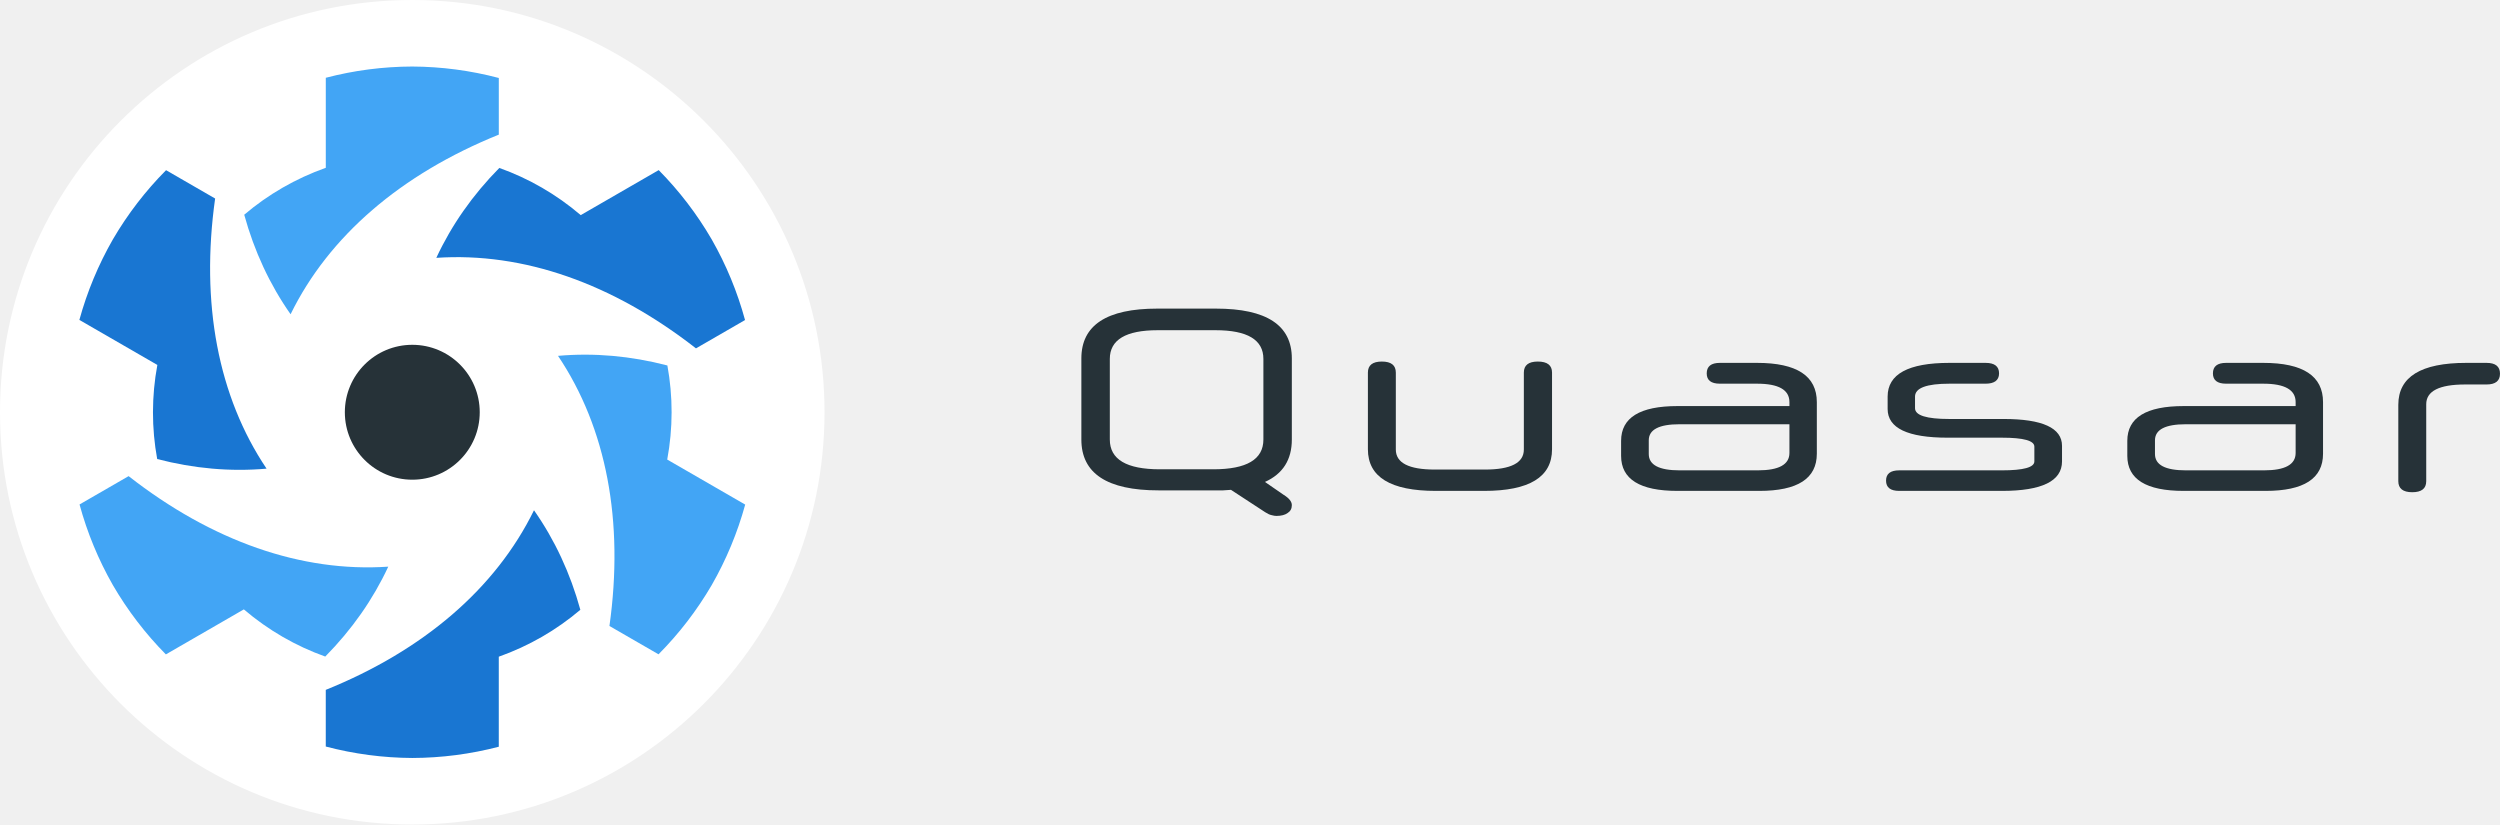
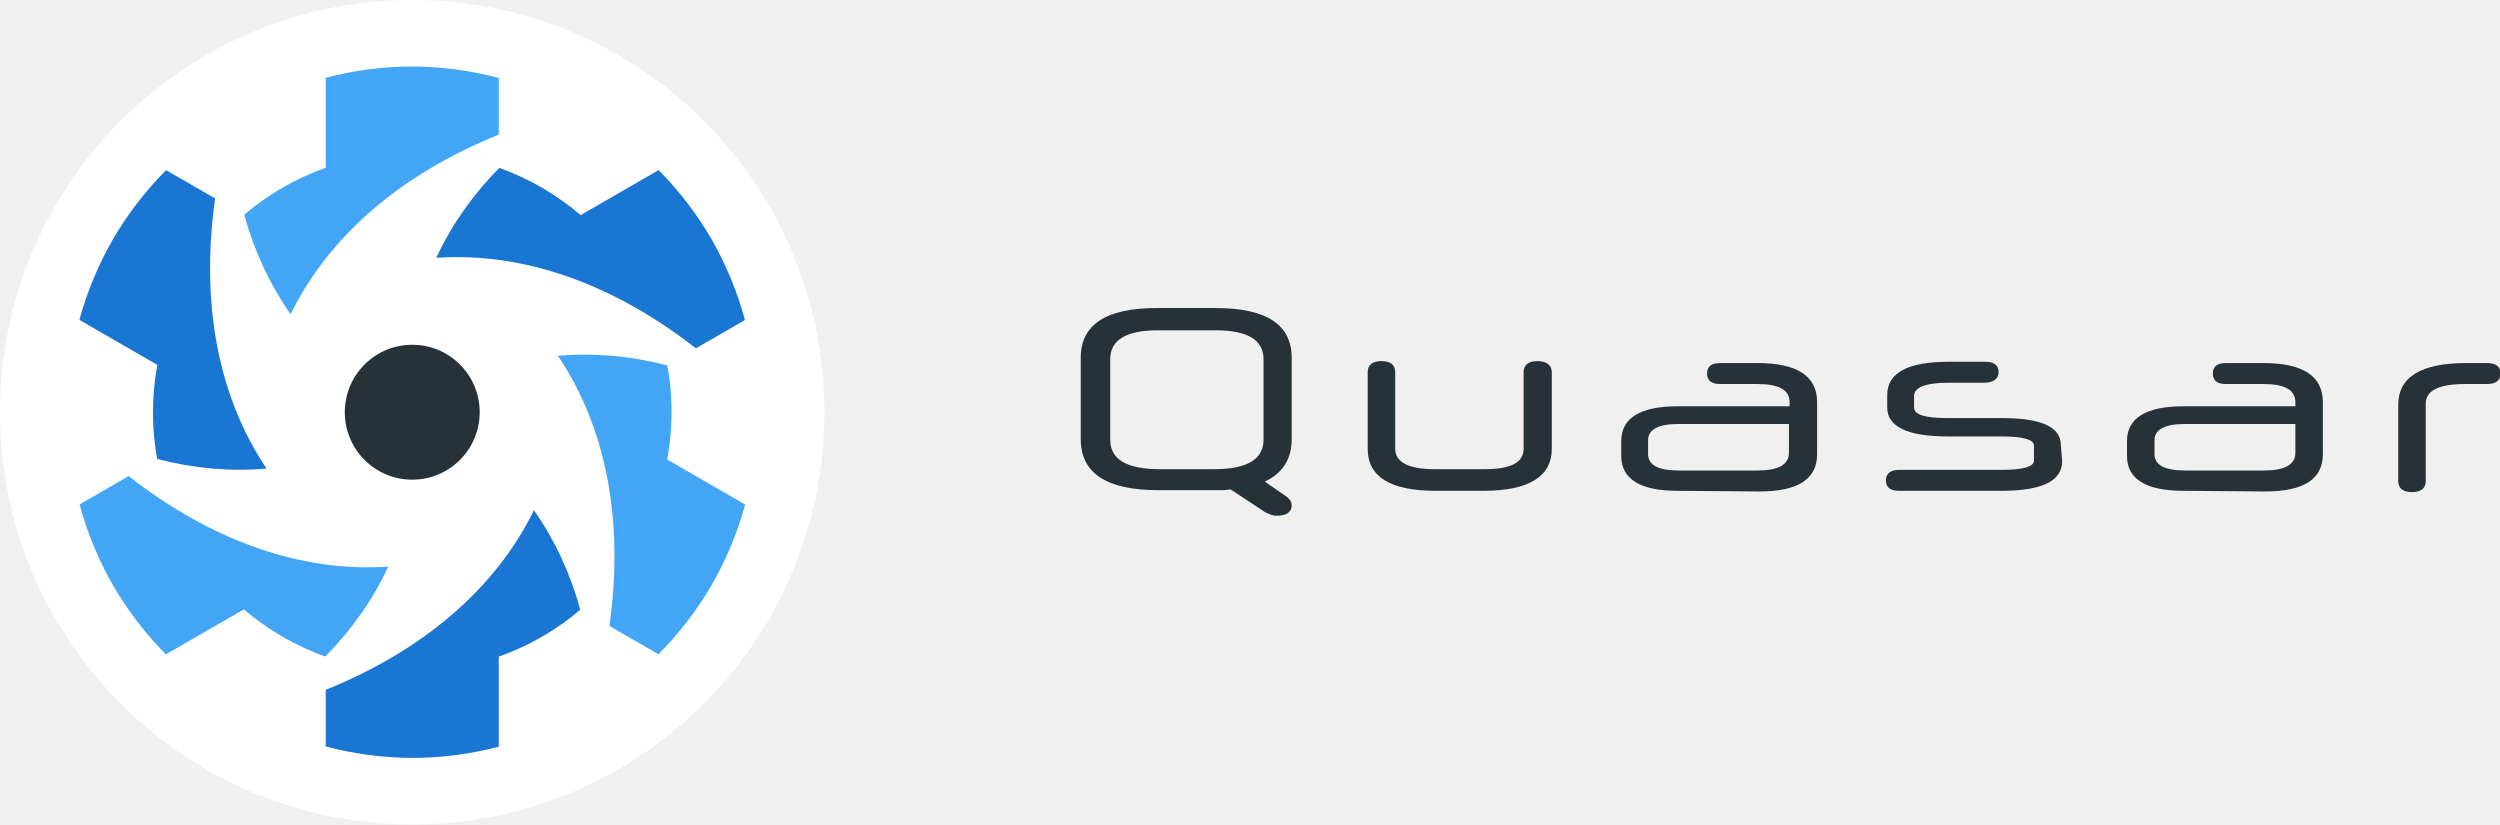
- <svg xmlns="http://www.w3.org/2000/svg" width="134.61mm" height="44.396mm" viewBox="0 0 476.964 157.309" id="svg3742" version="1.1">
-   <defs id="defs3744" />
+ <svg xmlns="http://www.w3.org/2000/svg" version="1.1" id="svg3742" x="0px" y="0px" viewBox="0 0 381.6 125.8" style="enable-background:new 0 0 381.6 125.8;" xml:space="preserve">
  <g id="layer1" transform="translate(-118.6608,-453.7079)">
    <g id="g5519-9-0" transform="translate(2201.429,498.4054)">
-       <g transform="translate(14.24195,-1.4302574e-5)" id="g4636-5-7-7">
-         <g transform="translate(-29.79898,0)" id="g4768-9-1-2">
+       <g id="g4636-5-7-7" transform="translate(14.24195,-1.4302574e-5)">
+         <g id="g4768-9-1-2" transform="translate(-29.79898,0)">
          <g id="g5443-0-1-3-9-3" transform="matrix(0.5559532,0,0,0.5559532,-1486.601,-286.7958)">
-             <g transform="matrix(0.09527033,0,0,0.09527033,-1695.272,706.6292)" id="g8856-6-1-1-9-9-3-3">
-               <circle r="1485" cy="-1361.257" cx="8317.357" id="circle8858-1-3-7-6-9-7-2" style="opacity:1;fill:#ffffff;fill-opacity:1;stroke:none;stroke-width:50;stroke-linecap:square;stroke-linejoin:bevel;stroke-miterlimit:4;stroke-dasharray:none;stroke-opacity:1" />
-               <path style="opacity:1;fill:#263238;fill-opacity:1;stroke:none;stroke-width:10;stroke-linecap:square;stroke-linejoin:bevel;stroke-miterlimit:4;stroke-dasharray:none;stroke-opacity:1" d="m 8560.382,-1361.303 a 242.947,242.947 0 0 1 -242.947,242.948 242.947,242.947 0 0 1 -242.947,-242.948 242.947,242.947 0 0 1 242.947,-242.946 242.947,242.947 0 0 1 242.947,242.946 z" id="path8860-5-4-8-2-7-1-8" />
-               <path id="path8862-5-5-9-1-9-2-7" d="m 9395.876,-1984.028 a 1245.372,1245.372 0 0 0 -190.841,-249.497 l -280.862,162.156 c -87.542,-74.78 -187.035,-132.059 -293.241,-169.953 -95.887,97.177 -172.06,205.76 -226.967,323.849 312.641,-21.277 635.531,91.873 935.29,326.072 l 176.761,-102.053 a 1245.372,1245.372 0 0 0 -120.14,-290.573 z" clip-path="none" mask="none" style="fill:#1976d2;fill-opacity:1" />
-               <path style="fill:#42a5f5;fill-opacity:1" mask="none" clip-path="none" d="m 9395.947,-738.704 a 1245.372,1245.372 0 0 0 120.65,-290.022 l -280.862,-162.156 c 20.99,-113.203 20.849,-228.006 0.563,-338.93 -132.101,-34.452 -264.224,-46.128 -393.945,-34.635 174.747,260.116 238.202,596.322 185.258,973.021 l 176.761,102.053 a 1245.372,1245.372 0 0 0 191.574,-249.331 z" id="path8864-4-8-1-2-7-3-1" />
-               <path id="path8866-7-5-5-0-3-5-6" d="m 8317.501,-115.98 a 1245.372,1245.372 0 0 0 311.492,-40.525 l 0,-324.311 c 108.532,-38.424 207.884,-95.948 293.804,-168.978 -36.214,-131.629 -92.164,-251.889 -166.978,-358.484 -137.894,281.394 -397.33,504.45 -750.032,646.949 l 0,204.106 a 1245.372,1245.372 0 0 0 311.714,41.243 z" clip-path="none" mask="none" style="fill:#1976d2;fill-opacity:1" />
-               <path style="fill:#42a5f5;fill-opacity:1" mask="none" clip-path="none" d="m 7238.983,-738.579 a 1245.372,1245.372 0 0 0 190.841,249.497 l 280.862,-162.156 c 87.542,74.78 187.035,132.059 293.241,169.953 95.887,-97.177 172.06,-205.76 226.967,-323.849 -312.641,21.277 -635.531,-91.873 -935.29,-326.072 l -176.761,102.053 a 1245.372,1245.372 0 0 0 120.14,290.573 z" id="path8868-6-7-4-7-5-7-1" />
-               <path id="path8870-5-3-9-3-0-0-9" d="m 7238.911,-1983.903 a 1245.372,1245.372 0 0 0 -120.65,290.022 l 280.862,162.156 c -20.99,113.204 -20.849,228.006 -0.563,338.93 132.101,34.452 264.224,46.128 393.945,34.635 -174.747,-260.116 -238.202,-596.322 -185.258,-973.021 l -176.761,-102.053 a 1245.372,1245.372 0 0 0 -191.574,249.331 z" clip-path="none" mask="none" style="fill:#1976d2;fill-opacity:1" />
-               <path style="fill:#42a5f5;fill-opacity:1" mask="none" clip-path="none" d="m 8317.357,-2606.628 a 1245.372,1245.372 0 0 0 -311.491,40.525 l -1e-4,324.311 c -108.532,38.424 -207.884,95.948 -293.804,168.978 36.214,131.629 92.164,251.889 166.978,358.484 137.894,-281.394 397.33,-504.45 750.032,-646.949 l 1e-4,-204.106 a 1245.372,1245.372 0 0 0 -311.714,-41.243 z" id="path8872-6-3-2-1-4-2-1" />
+             <g id="g8856-6-1-1-9-9-3-3" transform="matrix(0.09527033,0,0,0.09527033,-1695.272,706.6292)">
+               <circle id="circle8858-1-3-7-6-9-7-2" style="fill:#FFFFFF;" cx="8020.4" cy="-1658.3" r="1188" />
+               <path id="path8860-5-4-8-2-7-1-8" style="fill:#263238;" d="M8214.8-1658.3c0,107.3-87,194.4-194.4,194.4h0        c-107.3,0-194.4-87-194.4-194.4c0,0,0,0,0,0c0-107.3,87-194.4,194.4-194.4S8214.8-1765.6,8214.8-1658.3z" />
+               <path id="path8862-5-5-9-1-9-2-7" style="fill:#1976D2;" d="M8883.2-2156.5c-42.3-72.7-93.6-139.8-152.7-199.6l-224.7,129.7        c-70-59.8-149.6-105.6-234.6-136c-76.7,77.7-137.6,164.6-181.6,259.1c250.1-17,508.4,73.5,748.2,260.9l141.4-81.6        C8957.2-2005.3,8924.9-2083.4,8883.2-2156.5L8883.2-2156.5z" />
+               <path id="path8864-4-8-1-2-7-3-1" style="fill:#42A5F5;" d="M8883.3-1160.2c41.8-73,74.3-150.9,96.5-232L8755.1-1522        c16.8-90.6,16.7-182.4,0.5-271.1c-105.7-27.6-211.4-36.9-315.2-27.7c139.8,208.1,190.6,477.1,148.2,778.4l141.4,81.6        C8789.3-1020.5,8840.8-1087.5,8883.3-1160.2L8883.3-1160.2z" />
+               <path id="path8866-7-5-5-0-3-5-6" style="fill:#1976D2;" d="M8020.5-662c84.1-0.2,167.8-11.1,249.2-32.4v-259.5        c86.8-30.7,166.3-76.8,235-135.2c-29-105.3-73.7-201.5-133.6-286.8c-110.3,225.1-317.9,403.6-600,517.6V-695        C7852.5-673.5,7936.3-662.5,8020.5-662z" />
+               <path id="path8868-6-7-4-7-5-7-1" style="fill:#42A5F5;" d="M7157.7-1160.1c42.3,72.7,93.6,139.8,152.7,199.6l224.7-129.7        c70,59.8,149.6,105.6,234.6,136c76.7-77.7,137.6-164.6,181.6-259.1c-250.1,17-508.4-73.5-748.2-260.9l-141.4,81.6        C7083.7-1311.3,7115.9-1233.2,7157.7-1160.1L7157.7-1160.1z" />
+               <path id="path8870-5-3-9-3-0-0-9" style="fill:#1976D2;" d="M7157.6-2156.4c-41.8,73-74.3,150.9-96.5,232l224.7,129.7        c-16.8,90.6-16.7,182.4-0.5,271.1c105.7,27.6,211.4,36.9,315.2,27.7c-139.8-208.1-190.6-477.1-148.2-778.4l-141.4-81.6        C7251.6-2296.1,7200.1-2229.1,7157.6-2156.4z" />
+               <path id="path8872-6-3-2-1-4-2-1" style="fill:#42A5F5;" d="M8020.4-2654.6c-84.1,0.2-167.8,11.1-249.2,32.4v259.4        c-86.8,30.7-166.3,76.8-235,135.2c29,105.3,73.7,201.5,133.6,286.8c110.3-225.1,317.9-403.6,600-517.6v-163.3        C8188.4-2643.1,8104.6-2654.1,8020.4-2654.6L8020.4-2654.6z" />
            </g>
          </g>
        </g>
      </g>
-       <g style="fill:#263238;fill-opacity:1" id="g4579-2-2-6-2" transform="translate(-749.1472,-93.82152)">
-         <g style="fill:#263238;fill-opacity:1" transform="translate(12.49995,7.809312)" id="g4445-2-8-0-1">
-           <g style="fill:#263238;fill-opacity:1" id="g4561-6-7-3-7-4" transform="translate(-712.8558,-503.2681)">
-             <g style="font-style:normal;font-weight:normal;font-size:50.258px;line-height:125%;font-family:sans-serif;letter-spacing:0px;word-spacing:0px;fill:#263238;fill-opacity:1;stroke:none;stroke-width:1px;stroke-linecap:butt;stroke-linejoin:miter;stroke-opacity:1" id="flowRoot4513-6-6-0-3-6">
-               <path d="m -398.41,638.038 q -0.704,0.05 -1.508,0.101 -0.754,0 -1.608,0 l -10.705,0 q -14.726,0 -14.726,-9.7 l 0,-15.479 q 0,-9.499 14.474,-9.499 l 11.207,0 q 14.474,0 14.474,9.499 l 0,15.479 q 0,5.78 -5.126,8.091 l 3.568,2.463 q 1.558,0.955 1.558,1.96 0,1.005 -0.804,1.508 -0.754,0.553 -2.161,0.553 -0.352,0 -0.905,-0.151 -0.503,-0.101 -1.206,-0.553 l -6.534,-4.272 z m 6.182,-24.978 q 0,-5.478 -9.147,-5.478 l -11.006,0 q -9.147,0 -9.147,5.478 l 0,15.379 q 0,5.679 9.549,5.679 l 10.202,0 q 9.549,0 9.549,-5.679 l 0,-15.379 z" style="font-style:normal;font-variant:normal;font-weight:normal;font-stretch:normal;font-family:'Neuropol X';-inkscape-font-specification:'Neuropol X';letter-spacing:5px;word-spacing:0px;fill:#263238;fill-opacity:1" id="path3441" />
-               <path d="m -359.324,638.239 q -12.966,0 -12.966,-7.941 l 0,-14.625 q 0,-2.111 2.664,-2.111 2.664,0 2.664,2.111 l 0,14.675 q 0,3.82 7.438,3.82 l 9.549,0 q 7.438,0 7.438,-3.82 l 0,-14.675 q 0,-2.111 2.664,-2.111 2.714,0 2.714,2.111 l 0,14.625 q 0,7.941 -12.966,7.941 l -9.197,0 z" style="font-style:normal;font-variant:normal;font-weight:normal;font-stretch:normal;font-family:'Neuropol X';-inkscape-font-specification:'Neuropol X';letter-spacing:5px;word-spacing:0px;fill:#263238;fill-opacity:1" id="path3443" />
-               <path d="m -313.227,638.239 q -10.755,0 -10.755,-6.684 l 0,-2.865 q 0,-6.634 10.755,-6.634 l 21.36,0 0,-0.754 q 0,-3.518 -6.182,-3.518 l -7.086,0 q -2.513,0 -2.513,-1.96 0,-2.01 2.513,-2.01 l 7.086,0 q 11.409,0 11.409,7.488 l 0,9.851 q 0,7.086 -10.956,7.086 l -15.63,0 z m 15.329,-3.92 q 6.031,0 6.031,-3.317 l 0,-5.478 -20.957,0 q -5.88,0 -5.88,3.066 l 0,2.613 q 0,3.116 5.88,3.116 l 14.927,0 z" style="font-style:normal;font-variant:normal;font-weight:normal;font-stretch:normal;font-family:'Neuropol X';-inkscape-font-specification:'Neuropol X';letter-spacing:5px;word-spacing:0px;fill:#263238;fill-opacity:1" id="path3445" />
-               <path d="m -239.861,632.61 q 0,5.629 -11.459,5.629 l -19.601,0 q -2.513,0 -2.513,-1.96 0,-1.96 2.513,-1.96 l 19.601,0 q 6.182,0 6.182,-1.709 l 0,-2.814 q 0,-1.709 -6.182,-1.709 l -10.353,0 q -11.459,0 -11.459,-5.478 l 0,-2.362 q 0,-6.433 11.811,-6.433 l 6.885,0 q 2.563,0 2.563,2.01 0,1.005 -0.704,1.508 -0.653,0.452 -1.86,0.452 l -6.885,0 q -6.584,0 -6.584,2.463 l 0,2.211 q 0,2.061 6.534,2.061 l 10.353,0 q 11.157,0 11.157,5.126 l 0,2.965 z" style="font-style:normal;font-variant:normal;font-weight:normal;font-stretch:normal;font-family:'Neuropol X';-inkscape-font-specification:'Neuropol X';letter-spacing:5px;word-spacing:0px;fill:#263238;fill-opacity:1" id="path3447" />
-               <path d="m -216.65,638.239 q -10.755,0 -10.755,-6.684 l 0,-2.865 q 0,-6.634 10.755,-6.634 l 21.36,0 0,-0.754 q 0,-3.518 -6.182,-3.518 l -7.086,0 q -2.513,0 -2.513,-1.96 0,-2.01 2.513,-2.01 l 7.086,0 q 11.409,0 11.409,7.488 l 0,9.851 q 0,7.086 -10.956,7.086 l -15.63,0 z m 15.329,-3.92 q 6.031,0 6.031,-3.317 l 0,-5.478 -20.957,0 q -5.88,0 -5.88,3.066 l 0,2.613 q 0,3.116 5.88,3.116 l 14.927,0 z" style="font-style:normal;font-variant:normal;font-weight:normal;font-stretch:normal;font-family:'Neuropol X';-inkscape-font-specification:'Neuropol X';letter-spacing:5px;word-spacing:0px;fill:#263238;fill-opacity:1" id="path3449" />
-               <path d="m -175.701,621.805 q 0,-7.991 12.966,-7.991 l 3.87,0 q 2.563,0 2.563,2.061 0,2.061 -2.563,2.061 l -4.071,0 q -7.438,0 -7.438,3.769 l 0,14.675 q 0,2.111 -2.664,2.111 -2.664,0 -2.664,-2.111 l 0,-14.575 z" style="font-style:normal;font-variant:normal;font-weight:normal;font-stretch:normal;font-family:'Neuropol X';-inkscape-font-specification:'Neuropol X';letter-spacing:5px;word-spacing:0px;fill:#263238;fill-opacity:1" id="path3451" />
+       <g id="g4579-2-2-6-2" transform="translate(-749.1472,-93.82152)">
+         <g id="g4445-2-8-0-1" transform="translate(12.49995,7.809312)">
+           <g id="g4561-6-7-3-7-4" transform="translate(-712.8558,-503.2681)">
+             <g id="flowRoot4513-6-6-0-3-6">
+               <path id="path3441" style="fill:#263238;" d="M-445.4,619.3c-0.4,0-0.8,0.1-1.2,0.1c-0.4,0-0.8,0-1.3,0h-8.6        c-7.9,0-11.8-2.6-11.8-7.8v-12.4c0-5.1,3.9-7.6,11.6-7.6h9c7.7,0,11.6,2.5,11.6,7.6v12.4c0,3.1-1.4,5.2-4.1,6.5l2.9,2        c0.8,0.5,1.2,1,1.2,1.6s-0.2,0.9-0.6,1.2c-0.4,0.3-1,0.4-1.7,0.4c-0.2,0-0.4,0-0.7-0.1c-0.3-0.1-0.6-0.2-1-0.4L-445.4,619.3        L-445.4,619.3z M-440.4,599.4c0-2.9-2.4-4.4-7.3-4.4h-8.8c-4.9,0-7.3,1.5-7.3,4.4v12.3c0,3,2.5,4.5,7.6,4.5h8.2        c5.1,0,7.6-1.5,7.6-4.5L-440.4,599.4L-440.4,599.4z" />
+               <path id="path3443" style="fill:#263238;" d="M-414.1,619.5c-6.9,0-10.4-2.1-10.4-6.4v-11.7c0-1.1,0.7-1.7,2.1-1.7        s2.1,0.6,2.1,1.7v11.7c0,2,2,3.1,6,3.1h7.6c4,0,6-1,6-3.1v-11.7c0-1.1,0.7-1.7,2.1-1.7c1.4,0,2.2,0.6,2.2,1.7v11.7        c0,4.2-3.5,6.4-10.4,6.4H-414.1L-414.1,619.5z" />
+               <path id="path3445" style="fill:#263238;" d="M-377.2,619.5c-5.7,0-8.6-1.8-8.6-5.3v-2.3c0-3.5,2.9-5.3,8.6-5.3h17.1V606        c0-1.9-1.6-2.8-4.9-2.8h-5.7c-1.3,0-2-0.5-2-1.6c0-1.1,0.7-1.6,2-1.6h5.7c6.1,0,9.1,2,9.1,6v7.9c0,3.8-2.9,5.7-8.8,5.7        L-377.2,619.5L-377.2,619.5z M-365,616.4c3.2,0,4.8-0.9,4.8-2.7v-4.4h-16.8c-3.1,0-4.7,0.8-4.7,2.5v2.1c0,1.7,1.6,2.5,4.7,2.5        H-365z" />
+               <path id="path3447" style="fill:#263238;" d="M-318.5,615c0,3-3.1,4.5-9.2,4.5h-15.7c-1.3,0-2-0.5-2-1.6c0-1,0.7-1.6,2-1.6        h15.7c3.3,0,4.9-0.5,4.9-1.4v-2.3c0-0.9-1.6-1.4-4.9-1.4h-8.3c-6.1,0-9.2-1.5-9.2-4.4v-1.9c0-3.4,3.1-5.1,9.4-5.1h5.5        c1.4,0,2.1,0.5,2.1,1.6c0,0.5-0.2,0.9-0.6,1.2c-0.3,0.2-0.8,0.4-1.5,0.4h-5.5c-3.5,0-5.3,0.7-5.3,2v1.8c0,1.1,1.7,1.6,5.2,1.6        h8.3c6,0,8.9,1.4,8.9,4.1L-318.5,615L-318.5,615z" />
+               <path id="path3449" style="fill:#263238;" d="M-300,619.5c-5.7,0-8.6-1.8-8.6-5.3v-2.3c0-3.5,2.9-5.3,8.6-5.3h17.1V606        c0-1.9-1.6-2.8-4.9-2.8h-5.7c-1.3,0-2-0.5-2-1.6c0-1.1,0.7-1.6,2-1.6h5.7c6.1,0,9.1,2,9.1,6v7.9c0,3.8-2.9,5.7-8.8,5.7        L-300,619.5L-300,619.5z M-287.7,616.4c3.2,0,4.8-0.9,4.8-2.7v-4.4h-16.8c-3.1,0-4.7,0.8-4.7,2.5v2.1c0,1.7,1.6,2.5,4.7,2.5        H-287.7z" />
+               <path id="path3451" style="fill:#263238;" d="M-267.2,606.4c0-4.3,3.5-6.4,10.4-6.4h3.1c1.4,0,2.1,0.5,2.1,1.6        c0,1.1-0.7,1.6-2.1,1.6h-3.3c-4,0-6,1-6,3V618c0,1.1-0.7,1.7-2.1,1.7s-2.1-0.6-2.1-1.7V606.4z" />
            </g>
          </g>
        </g>
      </g>
    </g>
  </g>
</svg>
